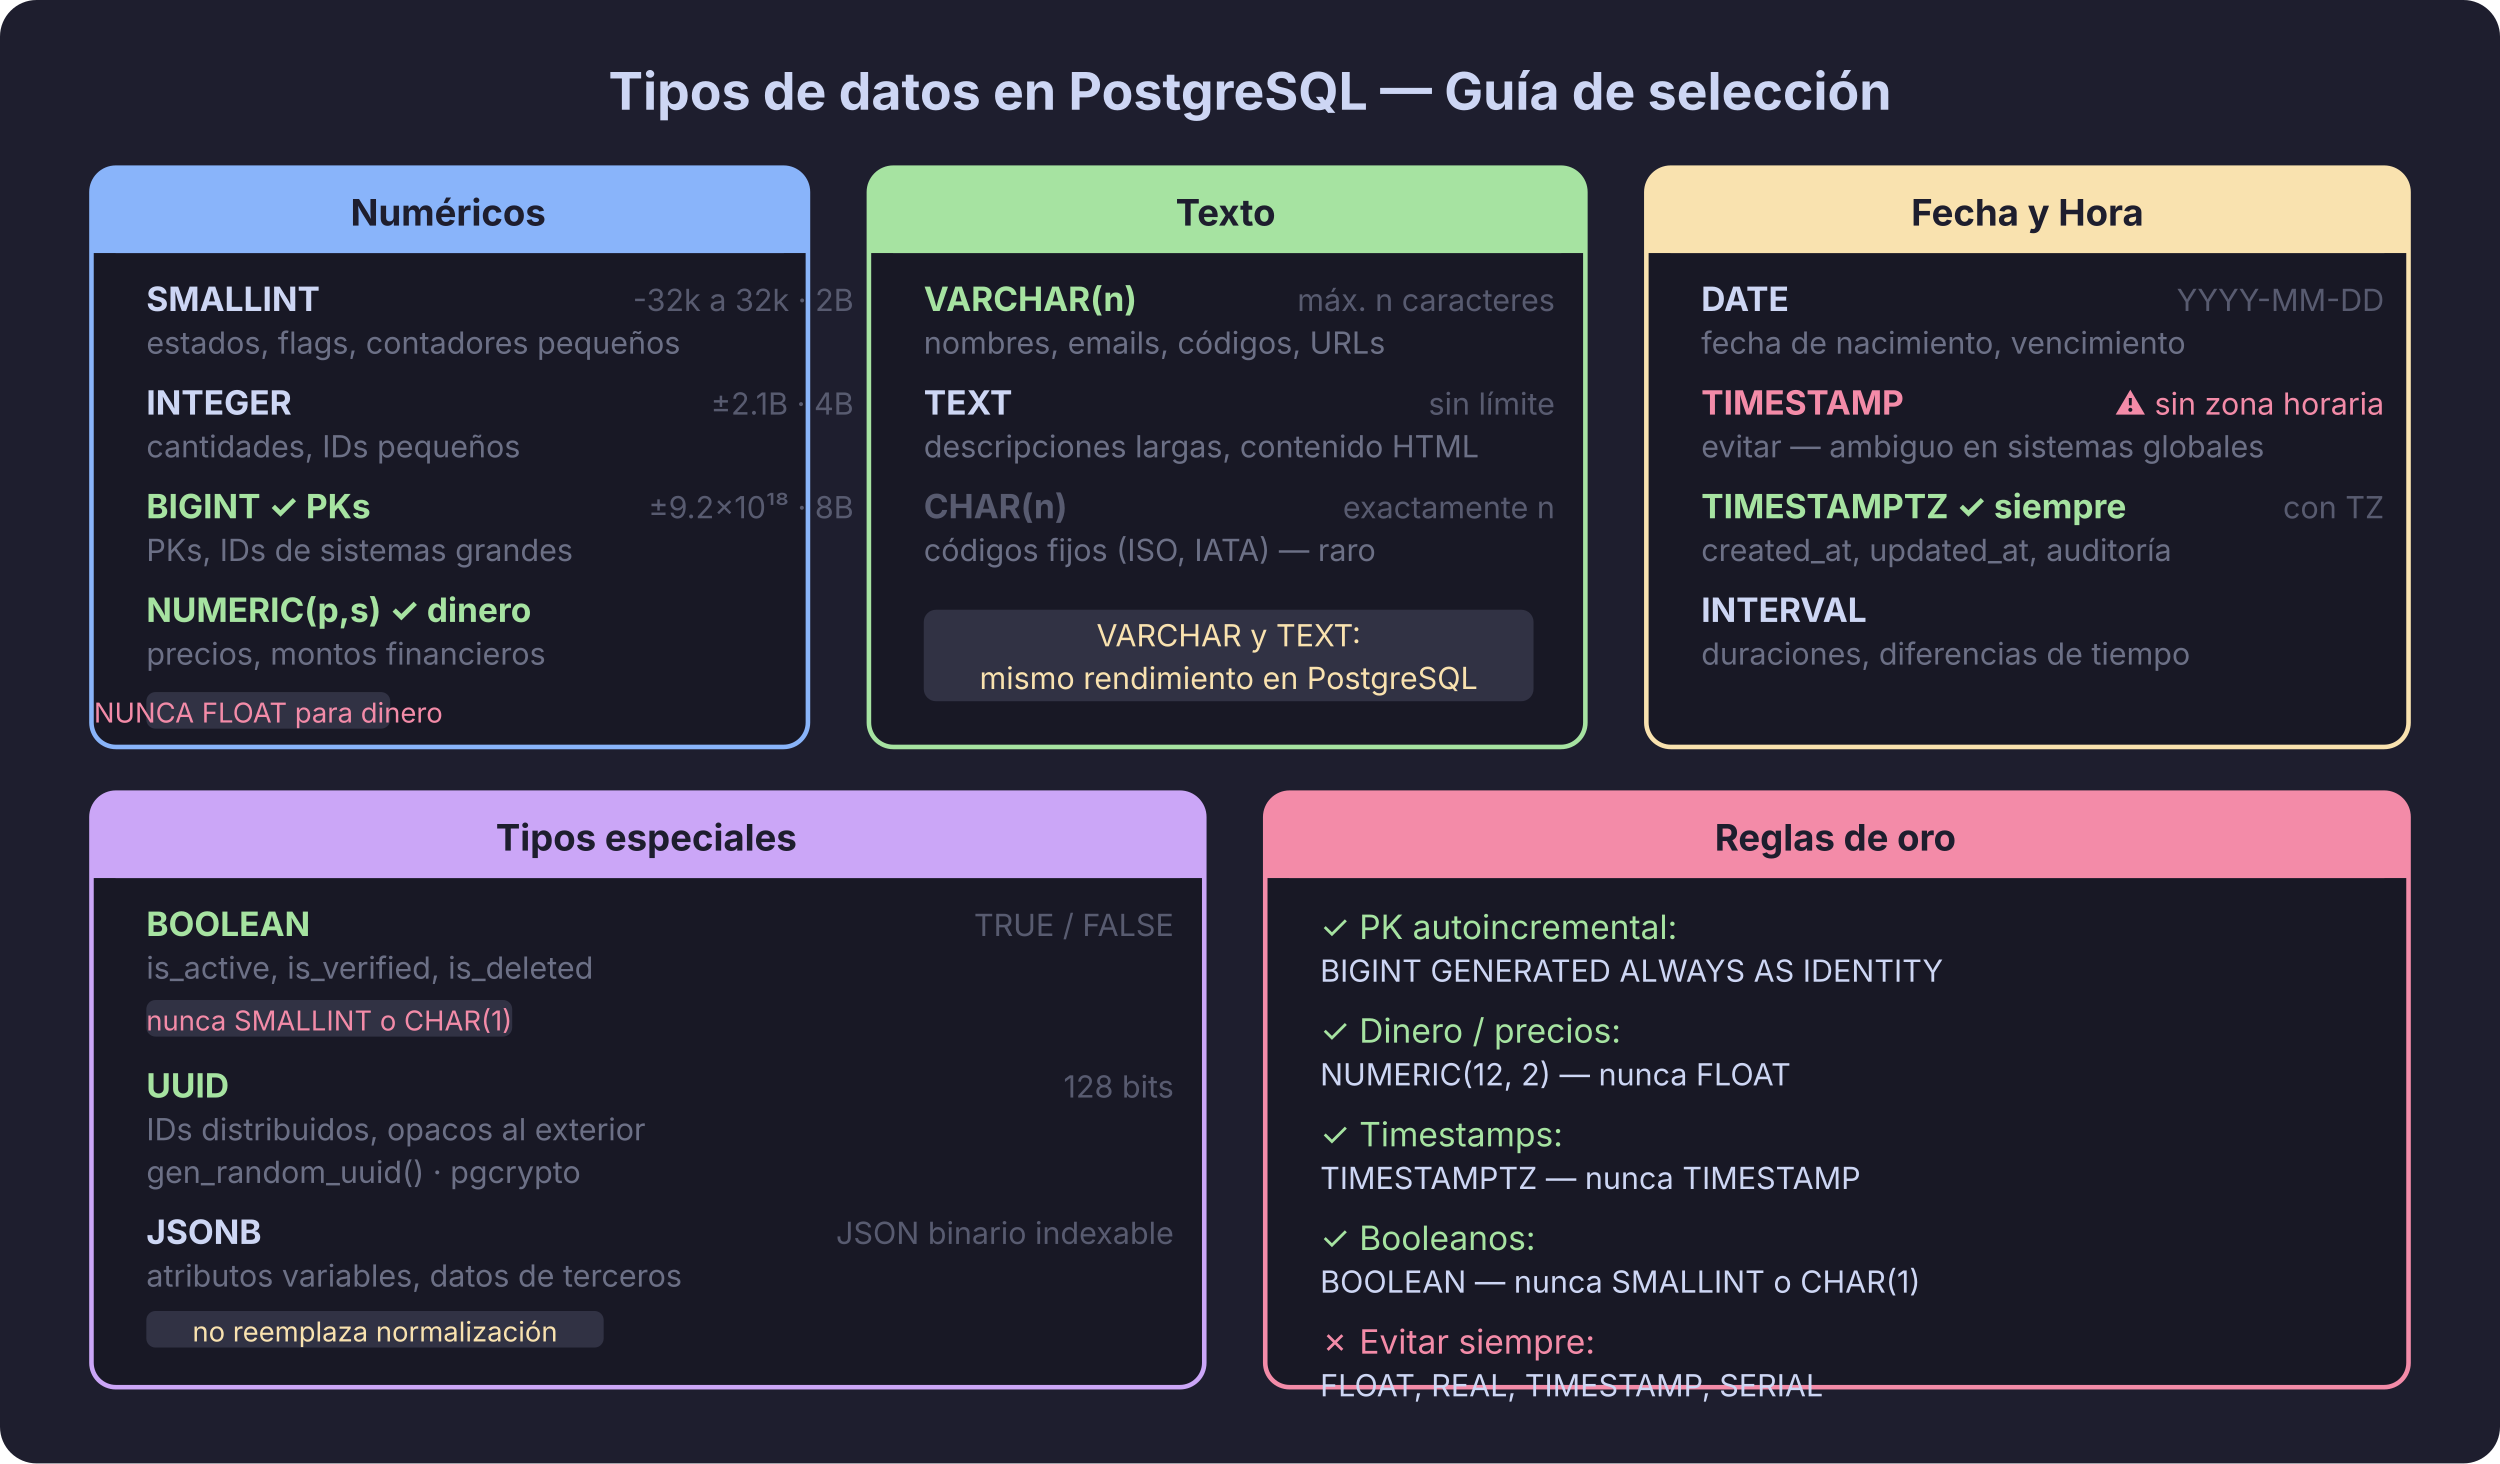
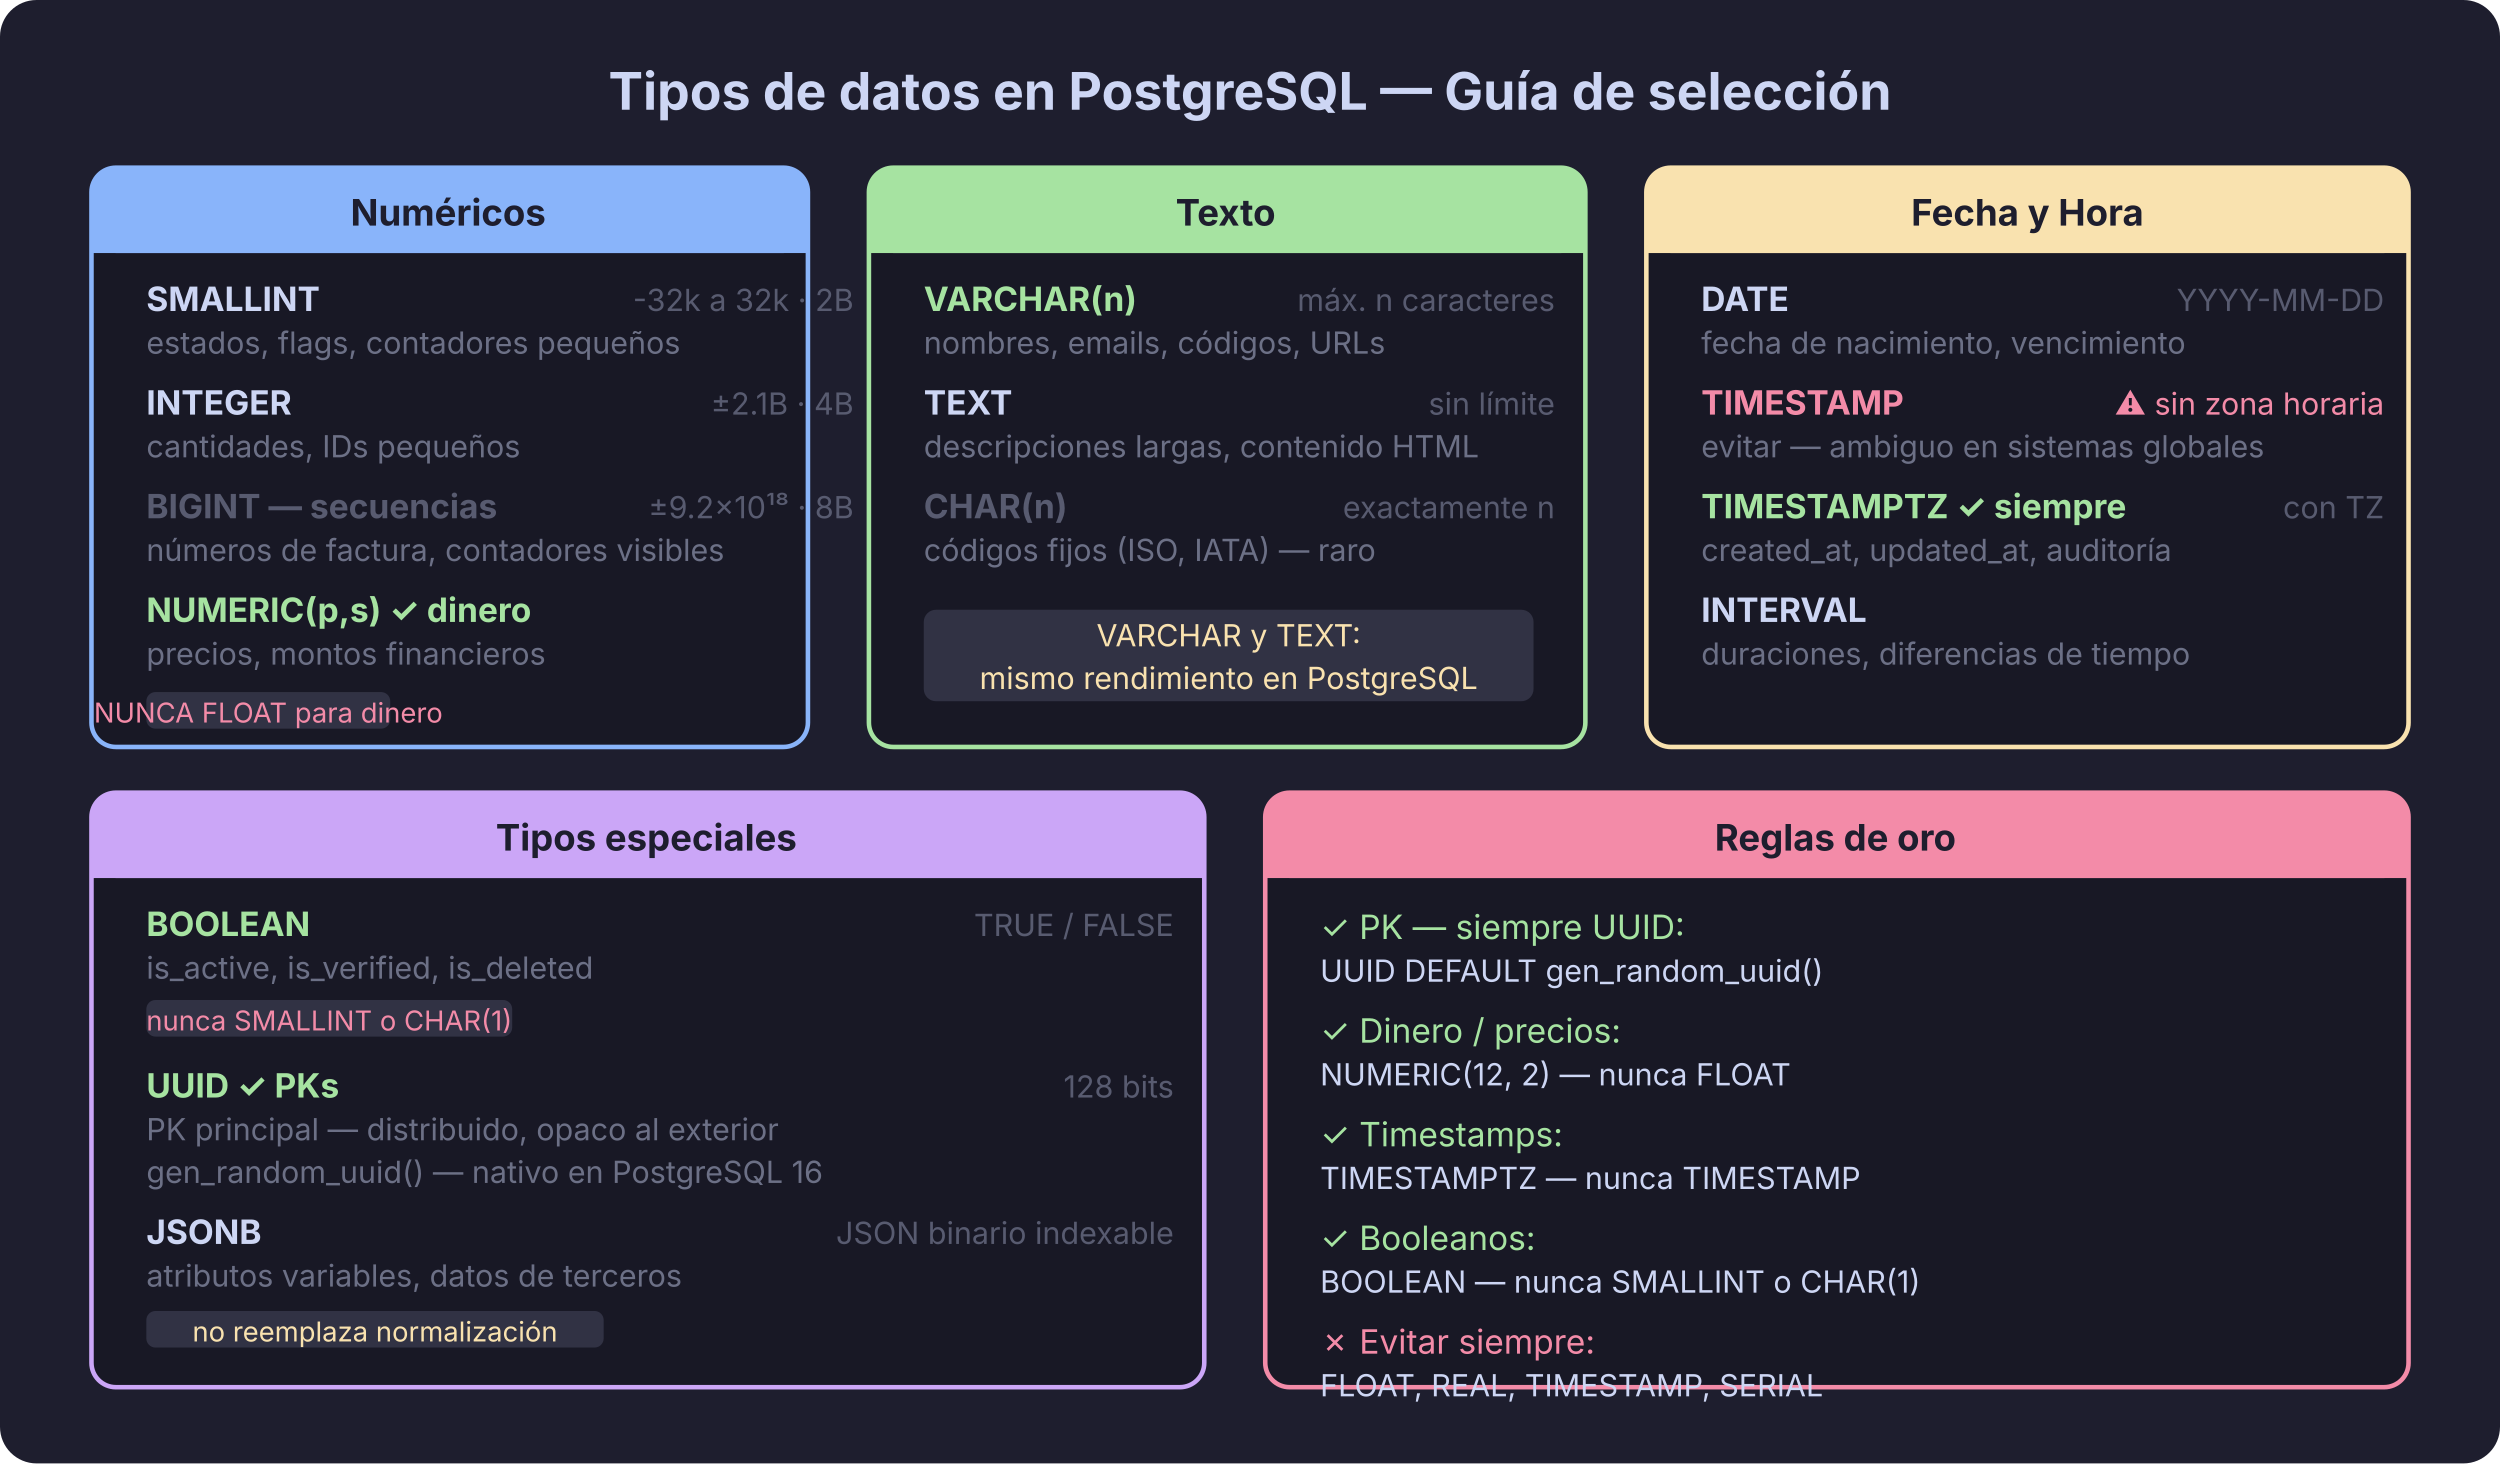
<svg xmlns="http://www.w3.org/2000/svg" viewBox="0 0 820 480" width="820" height="480" font-family="Inter, Roboto, system-ui, sans-serif">
  <rect width="820" height="480" fill="#1e1e2e" rx="12" />
  <text x="410" y="36" text-anchor="middle" font-size="17" font-weight="700" fill="#cdd6f4">Tipos de datos en PostgreSQL — Guía de selección</text>
  <rect x="30" y="55" width="235" height="190" rx="8" fill="#181825" stroke="#89b4fa" stroke-width="1.5" />
  <rect x="30" y="55" width="235" height="28" rx="8" fill="#89b4fa" />
  <rect x="30" y="70" width="235" height="13" fill="#89b4fa" />
  <text x="147" y="74" text-anchor="middle" font-size="12" font-weight="700" fill="#1e1e2e">Numéricos</text>
  <text x="48" y="102" font-size="11" font-weight="700" fill="#cdd6f4">SMALLINT</text>
  <text x="280" y="102" text-anchor="end" font-size="10" fill="#585b70">-32k a 32k · 2B</text>
  <text x="48" y="116" font-size="10" fill="#6c7086">estados, flags, contadores pequeños</text>
  <text x="48" y="136" font-size="11" font-weight="700" fill="#cdd6f4">INTEGER</text>
  <text x="280" y="136" text-anchor="end" font-size="10" fill="#585b70">±2.1B · 4B</text>
  <text x="48" y="150" font-size="10" fill="#6c7086">cantidades, IDs pequeños</text>
-   <text x="48" y="170" font-size="11" font-weight="700" fill="#a6e3a1">BIGINT ✓ PKs</text>
+   <text x="48" y="170" font-size="11" font-weight="700" fill="#585b70">BIGINT — secuencias</text>
  <text x="280" y="170" text-anchor="end" font-size="10" fill="#585b70">±9.2×10¹⁸ · 8B</text>
-   <text x="48" y="184" font-size="10" fill="#6c7086">PKs, IDs de sistemas grandes</text>
+   <text x="48" y="184" font-size="10" fill="#6c7086">números de factura, contadores visibles</text>
  <text x="48" y="204" font-size="11" font-weight="700" fill="#a6e3a1">NUMERIC(p,s) ✓ dinero</text>
  <text x="48" y="218" font-size="10" fill="#6c7086">precios, montos financieros</text>
  <rect x="48" y="227" width="80" height="12" rx="3" fill="#313244" />
  <text x="88" y="237" text-anchor="middle" font-size="9" fill="#f38ba8">NUNCA FLOAT para dinero</text>
  <rect x="285" y="55" width="235" height="190" rx="8" fill="#181825" stroke="#a6e3a1" stroke-width="1.5" />
  <rect x="285" y="55" width="235" height="28" rx="8" fill="#a6e3a1" />
  <rect x="285" y="70" width="235" height="13" fill="#a6e3a1" />
  <text x="402" y="74" text-anchor="middle" font-size="12" font-weight="700" fill="#1e1e2e">Texto</text>
  <text x="303" y="102" font-size="11" font-weight="700" fill="#a6e3a1">VARCHAR(n)</text>
  <text x="510" y="102" text-anchor="end" font-size="10" fill="#585b70">máx. n caracteres</text>
  <text x="303" y="116" font-size="10" fill="#6c7086">nombres, emails, códigos, URLs</text>
  <text x="303" y="136" font-size="11" font-weight="700" fill="#cdd6f4">TEXT</text>
  <text x="510" y="136" text-anchor="end" font-size="10" fill="#585b70">sin límite</text>
  <text x="303" y="150" font-size="10" fill="#6c7086">descripciones largas, contenido HTML</text>
  <text x="303" y="170" font-size="11" font-weight="700" fill="#585b70">CHAR(n)</text>
  <text x="510" y="170" text-anchor="end" font-size="10" fill="#585b70">exactamente n</text>
  <text x="303" y="184" font-size="10" fill="#6c7086">códigos fijos (ISO, IATA) — raro</text>
  <rect x="303" y="200" width="200" height="30" rx="4" fill="#313244" />
  <text x="403" y="212" text-anchor="middle" font-size="10" fill="#f9e2af">VARCHAR y TEXT:</text>
  <text x="403" y="226" text-anchor="middle" font-size="10" fill="#f9e2af">mismo rendimiento en PostgreSQL</text>
  <rect x="540" y="55" width="250" height="190" rx="8" fill="#181825" stroke="#f9e2af" stroke-width="1.5" />
  <rect x="540" y="55" width="250" height="28" rx="8" fill="#f9e2af" />
  <rect x="540" y="70" width="250" height="13" fill="#f9e2af" />
  <text x="665" y="74" text-anchor="middle" font-size="12" font-weight="700" fill="#1e1e2e">Fecha y Hora</text>
  <text x="558" y="102" font-size="11" font-weight="700" fill="#cdd6f4">DATE</text>
  <text x="782" y="102" text-anchor="end" font-size="10" fill="#585b70">YYYY-MM-DD</text>
  <text x="558" y="116" font-size="10" fill="#6c7086">fecha de nacimiento, vencimiento</text>
  <text x="558" y="136" font-size="11" font-weight="700" fill="#f38ba8">TIMESTAMP</text>
  <text x="782" y="136" text-anchor="end" font-size="10" fill="#f38ba8">⚠ sin zona horaria</text>
  <text x="558" y="150" font-size="10" fill="#6c7086">evitar — ambiguo en sistemas globales</text>
  <text x="558" y="170" font-size="11" font-weight="700" fill="#a6e3a1">TIMESTAMPTZ ✓ siempre</text>
  <text x="782" y="170" text-anchor="end" font-size="10" fill="#585b70">con TZ</text>
  <text x="558" y="184" font-size="10" fill="#6c7086">created_at, updated_at, auditoría</text>
  <text x="558" y="204" font-size="11" font-weight="700" fill="#cdd6f4">INTERVAL</text>
  <text x="558" y="218" font-size="10" fill="#6c7086">duraciones, diferencias de tiempo</text>
  <rect x="30" y="260" width="365" height="195" rx="8" fill="#181825" stroke="#cba6f7" stroke-width="1.5" />
  <rect x="30" y="260" width="365" height="28" rx="8" fill="#cba6f7" />
  <rect x="30" y="275" width="365" height="13" fill="#cba6f7" />
  <text x="212" y="279" text-anchor="middle" font-size="12" font-weight="700" fill="#1e1e2e">Tipos especiales</text>
  <text x="48" y="307" font-size="11" font-weight="700" fill="#a6e3a1">BOOLEAN</text>
  <text x="385" y="307" text-anchor="end" font-size="10" fill="#585b70">TRUE / FALSE</text>
  <text x="48" y="321" font-size="10" fill="#6c7086">is_active, is_verified, is_deleted</text>
  <rect x="48" y="328" width="120" height="12" rx="3" fill="#313244" />
  <text x="108" y="338" text-anchor="middle" font-size="9" fill="#f38ba8">nunca SMALLINT o CHAR(1)</text>
-   <text x="48" y="360" font-size="11" font-weight="700" fill="#a6e3a1">UUID</text>
+   <text x="48" y="360" font-size="11" font-weight="700" fill="#a6e3a1">UUID ✓ PKs</text>
  <text x="385" y="360" text-anchor="end" font-size="10" fill="#585b70">128 bits</text>
-   <text x="48" y="374" font-size="10" fill="#6c7086">IDs distribuidos, opacos al exterior</text>
-   <text x="48" y="388" font-size="10" fill="#6c7086">gen_random_uuid() · pgcrypto</text>
+   <text x="48" y="374" font-size="10" fill="#6c7086">PK principal — distribuido, opaco al exterior</text>
+   <text x="48" y="388" font-size="10" fill="#6c7086">gen_random_uuid() — nativo en PostgreSQL 16</text>
  <text x="48" y="408" font-size="11" font-weight="700" fill="#cdd6f4">JSONB</text>
  <text x="385" y="408" text-anchor="end" font-size="10" fill="#585b70">JSON binario indexable</text>
  <text x="48" y="422" font-size="10" fill="#6c7086">atributos variables, datos de terceros</text>
  <rect x="48" y="430" width="150" height="12" rx="3" fill="#313244" />
  <text x="123" y="440" text-anchor="middle" font-size="9" fill="#f9e2af">no reemplaza normalización</text>
  <rect x="415" y="260" width="375" height="195" rx="8" fill="#181825" stroke="#f38ba8" stroke-width="1.5" />
  <rect x="415" y="260" width="375" height="28" rx="8" fill="#f38ba8" />
  <rect x="415" y="275" width="375" height="13" fill="#f38ba8" />
  <text x="602" y="279" text-anchor="middle" font-size="12" font-weight="700" fill="#1e1e2e">Reglas de oro</text>
-   <text x="433" y="308" font-size="11" fill="#a6e3a1">✓ PK autoincremental:</text>
-   <text x="433" y="322" font-size="10" fill="#cdd6f4">  BIGINT GENERATED ALWAYS AS IDENTITY</text>
+   <text x="433" y="308" font-size="11" fill="#a6e3a1">✓ PK — siempre UUID:</text>
+   <text x="433" y="322" font-size="10" fill="#cdd6f4">  UUID DEFAULT gen_random_uuid()</text>
  <text x="433" y="342" font-size="11" fill="#a6e3a1">✓ Dinero / precios:</text>
  <text x="433" y="356" font-size="10" fill="#cdd6f4">  NUMERIC(12, 2) — nunca FLOAT</text>
  <text x="433" y="376" font-size="11" fill="#a6e3a1">✓ Timestamps:</text>
  <text x="433" y="390" font-size="10" fill="#cdd6f4">  TIMESTAMPTZ — nunca TIMESTAMP</text>
  <text x="433" y="410" font-size="11" fill="#a6e3a1">✓ Booleanos:</text>
  <text x="433" y="424" font-size="10" fill="#cdd6f4">  BOOLEAN — nunca SMALLINT o CHAR(1)</text>
  <text x="433" y="444" font-size="11" fill="#f38ba8">✗ Evitar siempre:</text>
  <text x="433" y="458" font-size="10" fill="#cdd6f4">  FLOAT, REAL, TIMESTAMP, SERIAL</text>
</svg>
